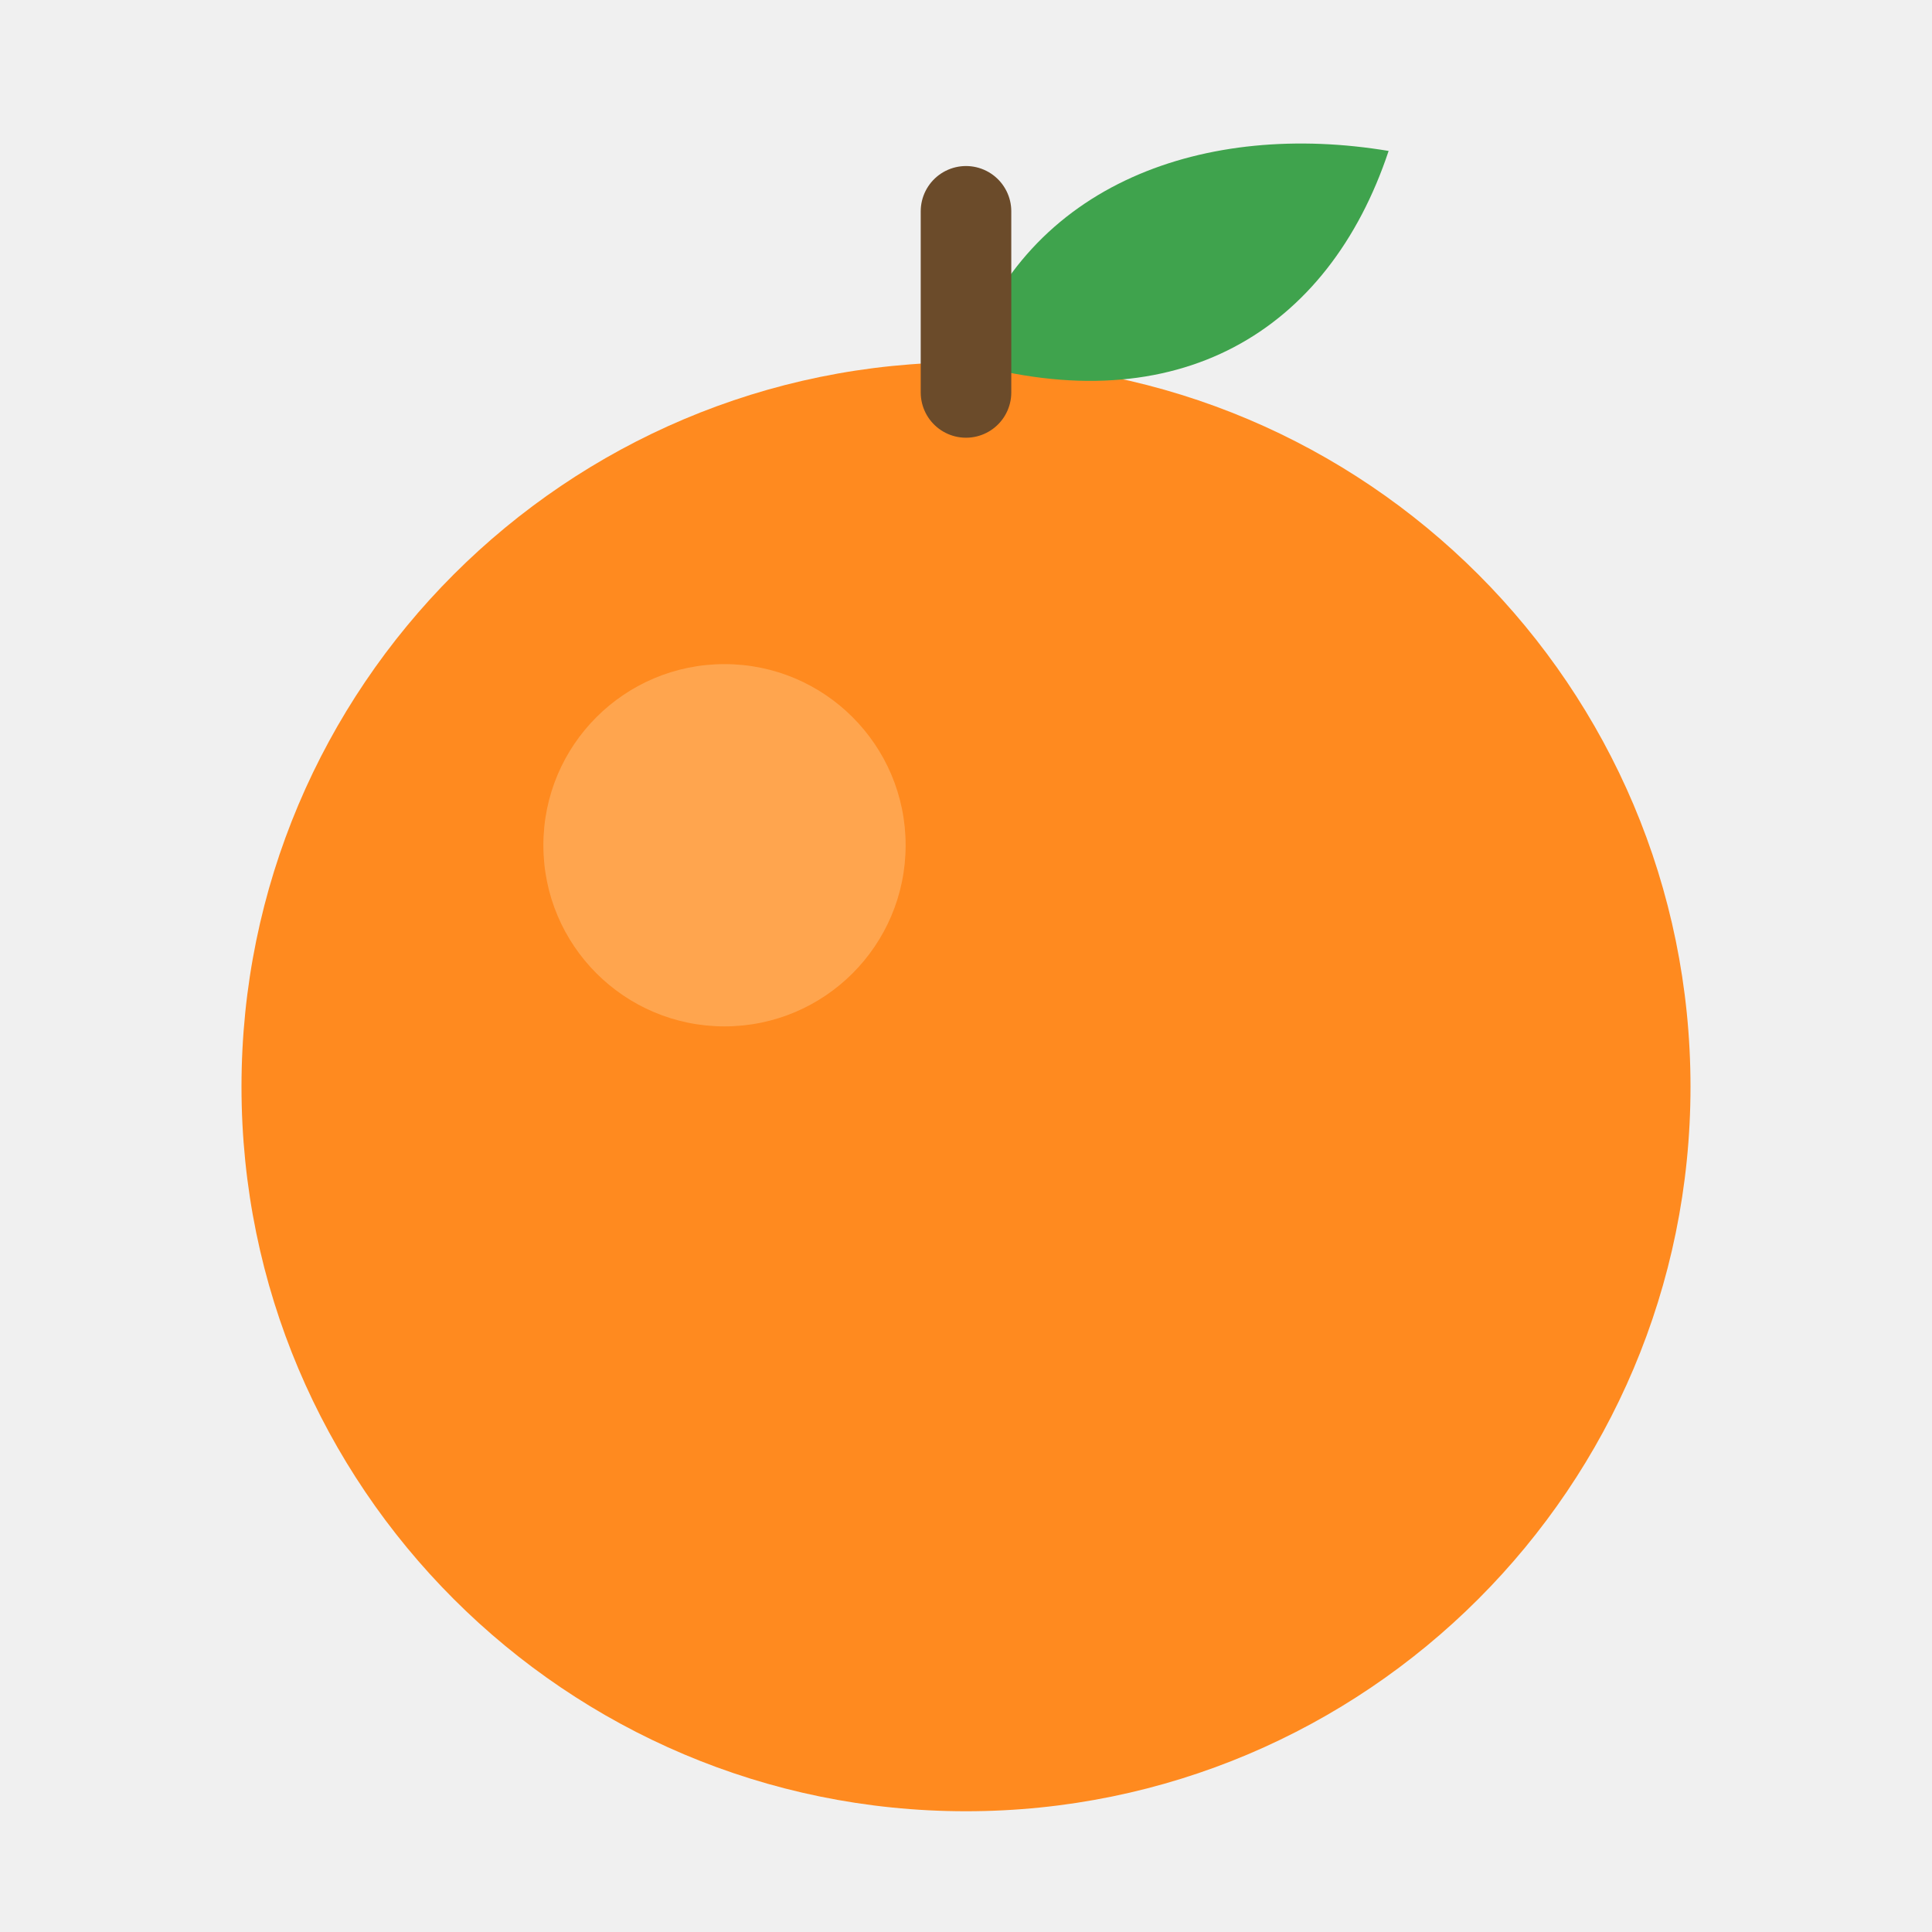
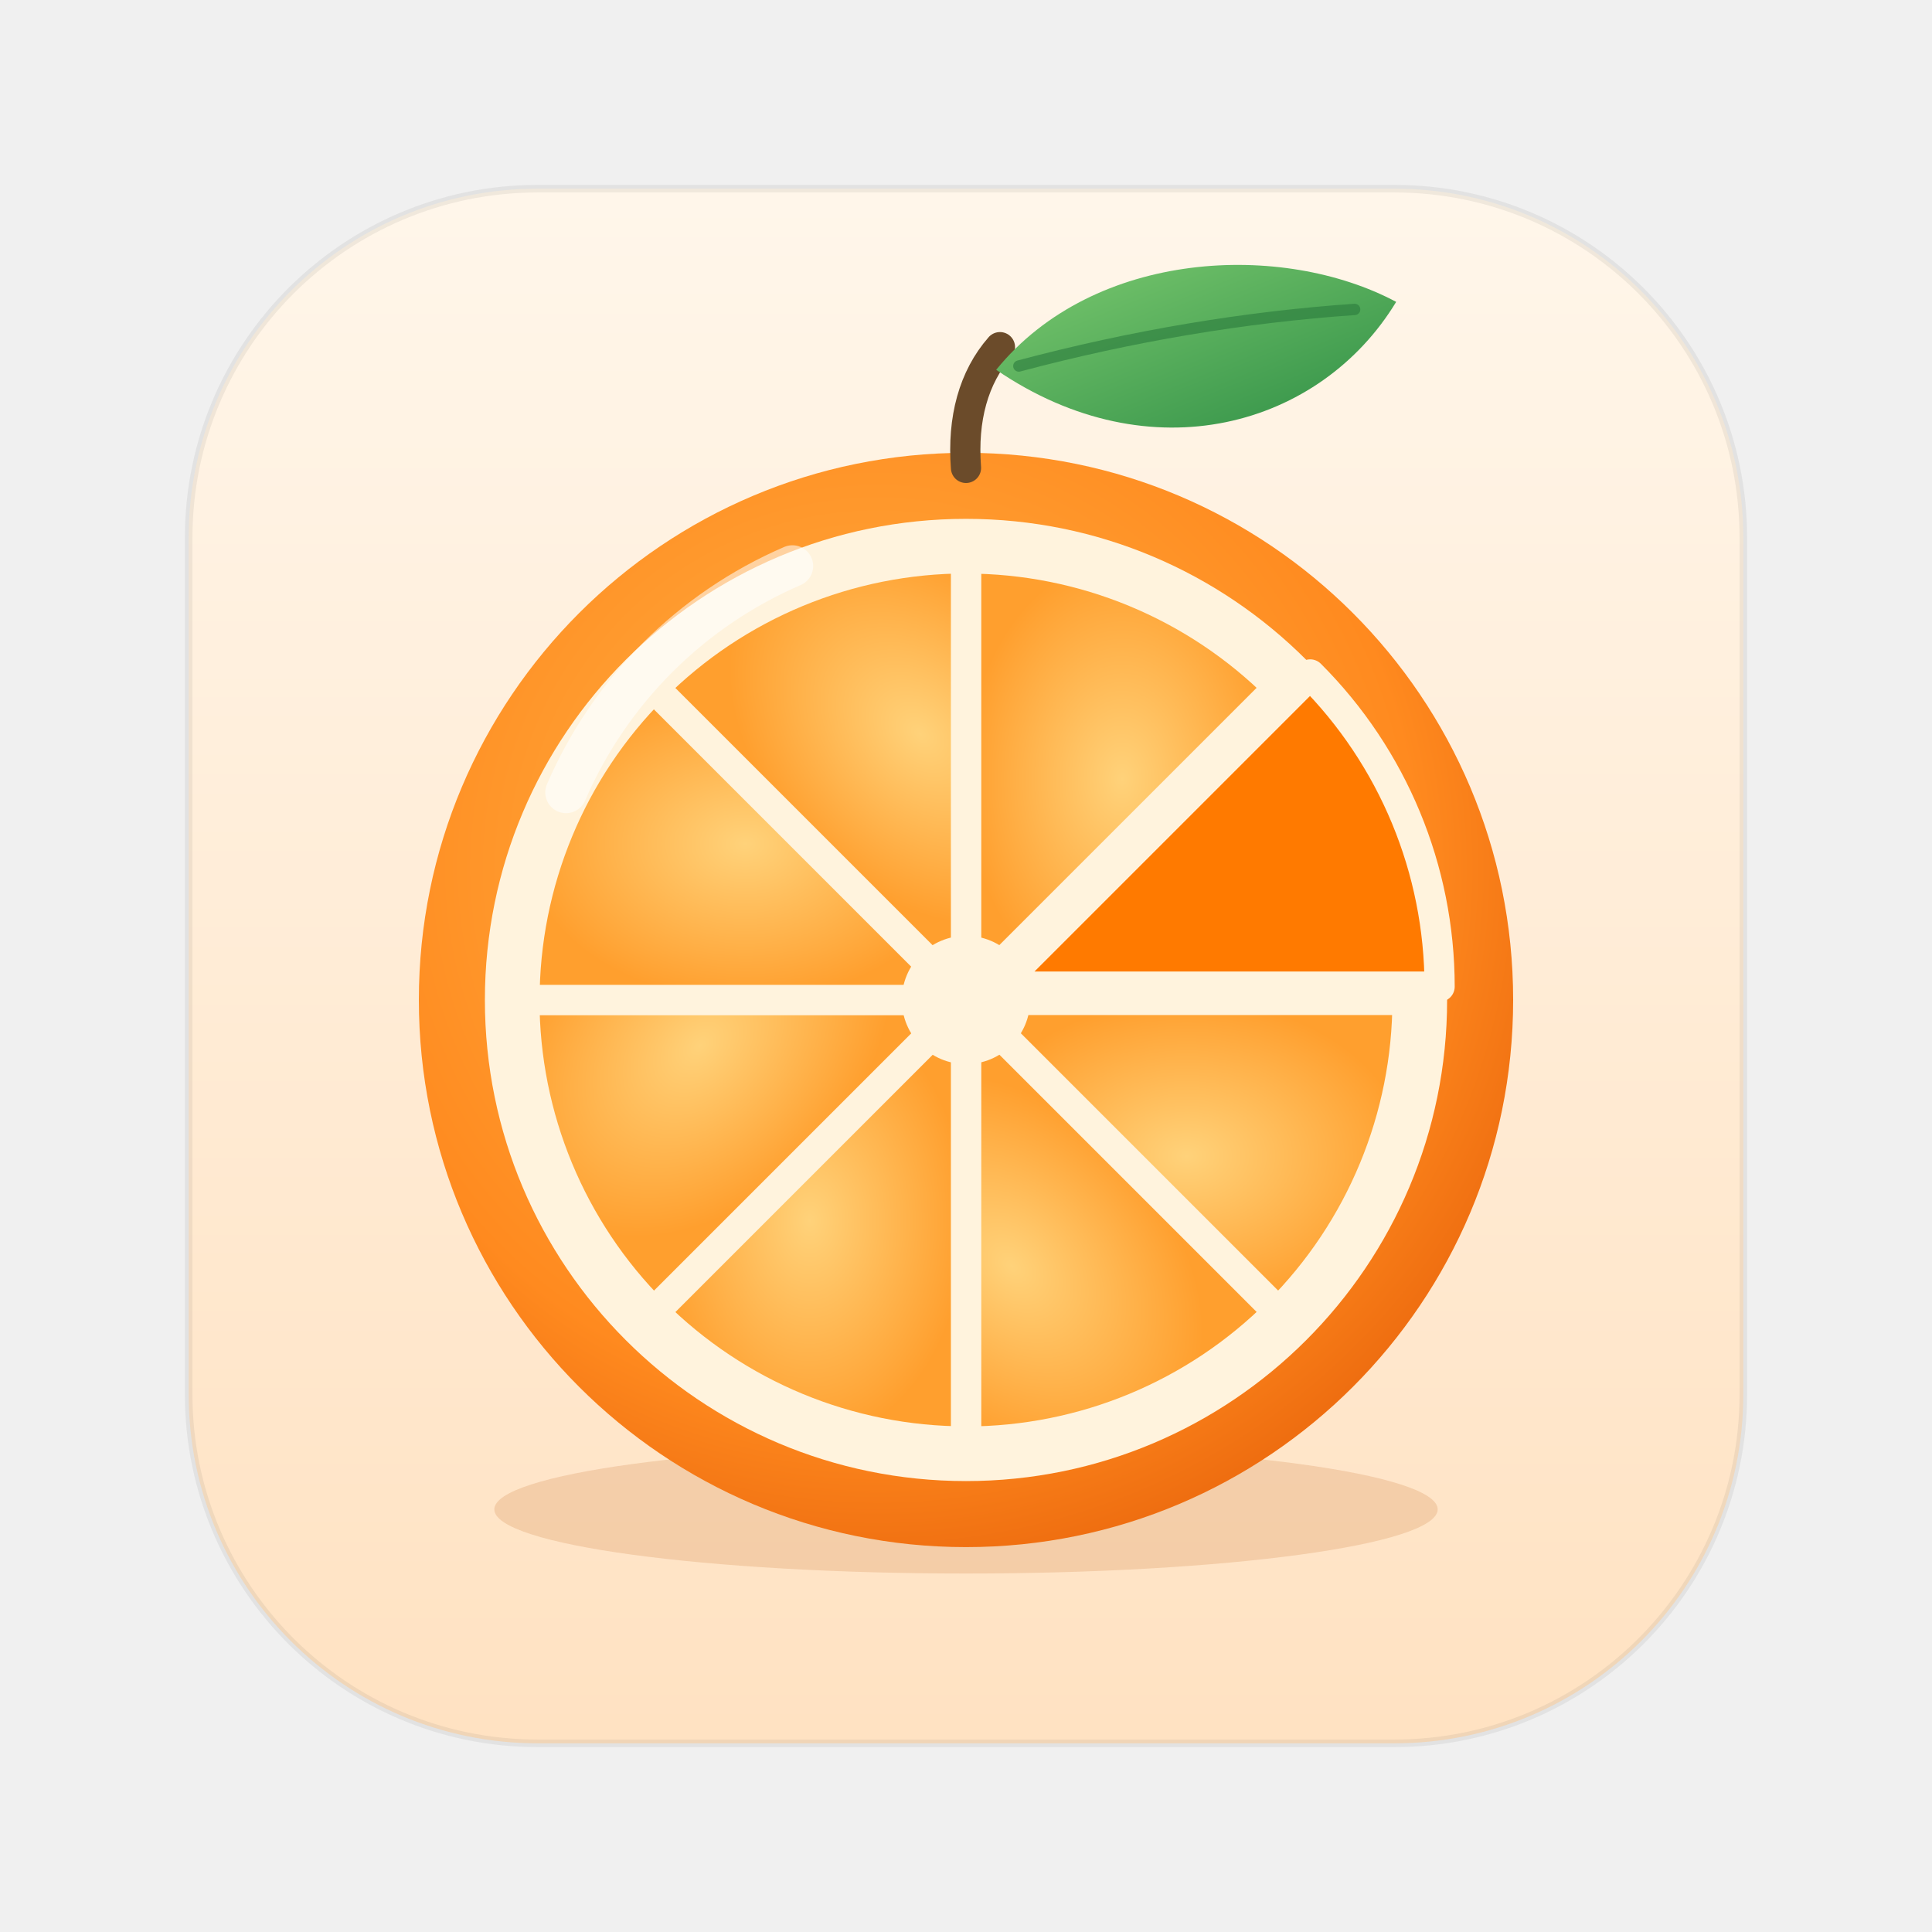
- <svg xmlns="http://www.w3.org/2000/svg" viewBox="0 0 64 64">
-   <circle cx="32" cy="36" r="24" fill="#ff8a1f" />
-   <circle cx="24" cy="28" r="6" fill="#ffb163" opacity=".7" />
-   <path d="M32 12c2-6 8-8 14-7-2 6-7 9-14 7z" fill="#3fa34d" />
-   <path d="M32 13v-6" stroke="#6b4b2a" stroke-width="3" stroke-linecap="round" />
+ <svg xmlns="http://www.w3.org/2000/svg" xmlns:xlink="http://www.w3.org/1999/xlink" viewBox="0 0 1024 1024" width="1024" height="1024">
+   <defs>
+     <linearGradient id="bg" x1="0" y1="0" x2="0" y2="1">
+       <stop offset="0" stop-color="#FFF6EA" />
+       <stop offset="1" stop-color="#FFE2C2" />
+     </linearGradient>
+     <radialGradient id="peel" cx="0.42" cy="0.38" r="0.7">
+       <stop offset="0" stop-color="#FFB547" />
+       <stop offset="0.7" stop-color="#FF8A1F" />
+       <stop offset="1" stop-color="#E8620A" />
+     </radialGradient>
+     <radialGradient id="pulp" cx="0.5" cy="0.5" r="0.5">
+       <stop offset="0" stop-color="#FFD27A" />
+       <stop offset="1" stop-color="#FF9F2E" />
+     </radialGradient>
+     <linearGradient id="leaf" x1="0" y1="0" x2="1" y2="1">
+       <stop offset="0" stop-color="#7BC96F" />
+       <stop offset="1" stop-color="#2F8F46" />
+     </linearGradient>
+     <path id="seg" d="M512 512 L512 278 A234 234 0 0 1 677.5 346.5 Z" />
+   </defs>
+   <rect x="100" y="100" width="824" height="824" rx="185" fill="url(#bg)" />
+   <rect x="100" y="100" width="824" height="824" rx="185" fill="none" stroke="#000" stroke-opacity="0.06" stroke-width="4" />
+   <ellipse cx="512" cy="800" rx="250" ry="34" fill="#C2621A" opacity="0.18" />
+   <circle cx="512" cy="530" r="290" fill="url(#peel)" />
+   <circle cx="512" cy="530" r="255" fill="#FFF3DD" />
+   <g transform="translate(0 18)" fill="url(#pulp)" stroke="#FFF3DD" stroke-width="16" stroke-linejoin="round">
+     <use xlink:href="#seg" transform="rotate(0 512 512)" />
+     <use xlink:href="#seg" transform="rotate(45 512 512)" />
+     <use xlink:href="#seg" transform="rotate(90 512 512)" />
+     <use xlink:href="#seg" transform="rotate(135 512 512)" />
+     <use xlink:href="#seg" transform="rotate(180 512 512)" />
+     <use xlink:href="#seg" transform="rotate(225 512 512)" />
+     <use xlink:href="#seg" transform="rotate(270 512 512)" />
+     <use xlink:href="#seg" transform="rotate(315 512 512)" />
+   </g>
+   <g transform="translate(0 18)">
+     <use xlink:href="#seg" transform="rotate(45 512 512) translate(7 -17)" fill="#FF7A00" stroke="#FFF3DD" stroke-width="16" stroke-linejoin="round" />
+   </g>
+   <circle cx="512" cy="530" r="34" fill="#FFF3DD" />
+   <path d="M512 248 C510 222 516 200 530 184" stroke="#6B4B2A" stroke-width="16" stroke-linecap="round" fill="none" />
+   <path d="M528 196 C580 132 680 128 740 160 C700 226 610 252 528 196 Z" fill="url(#leaf)" />
+   <path d="M540 194 C600 178 660 168 718 164" stroke="#2A7A3C" stroke-width="6" stroke-linecap="round" fill="none" opacity="0.6" />
+   <path d="M300 420 A230 230 0 0 1 420 300" stroke="#FFFFFF" stroke-opacity="0.55" stroke-width="22" stroke-linecap="round" fill="none" />
</svg>
